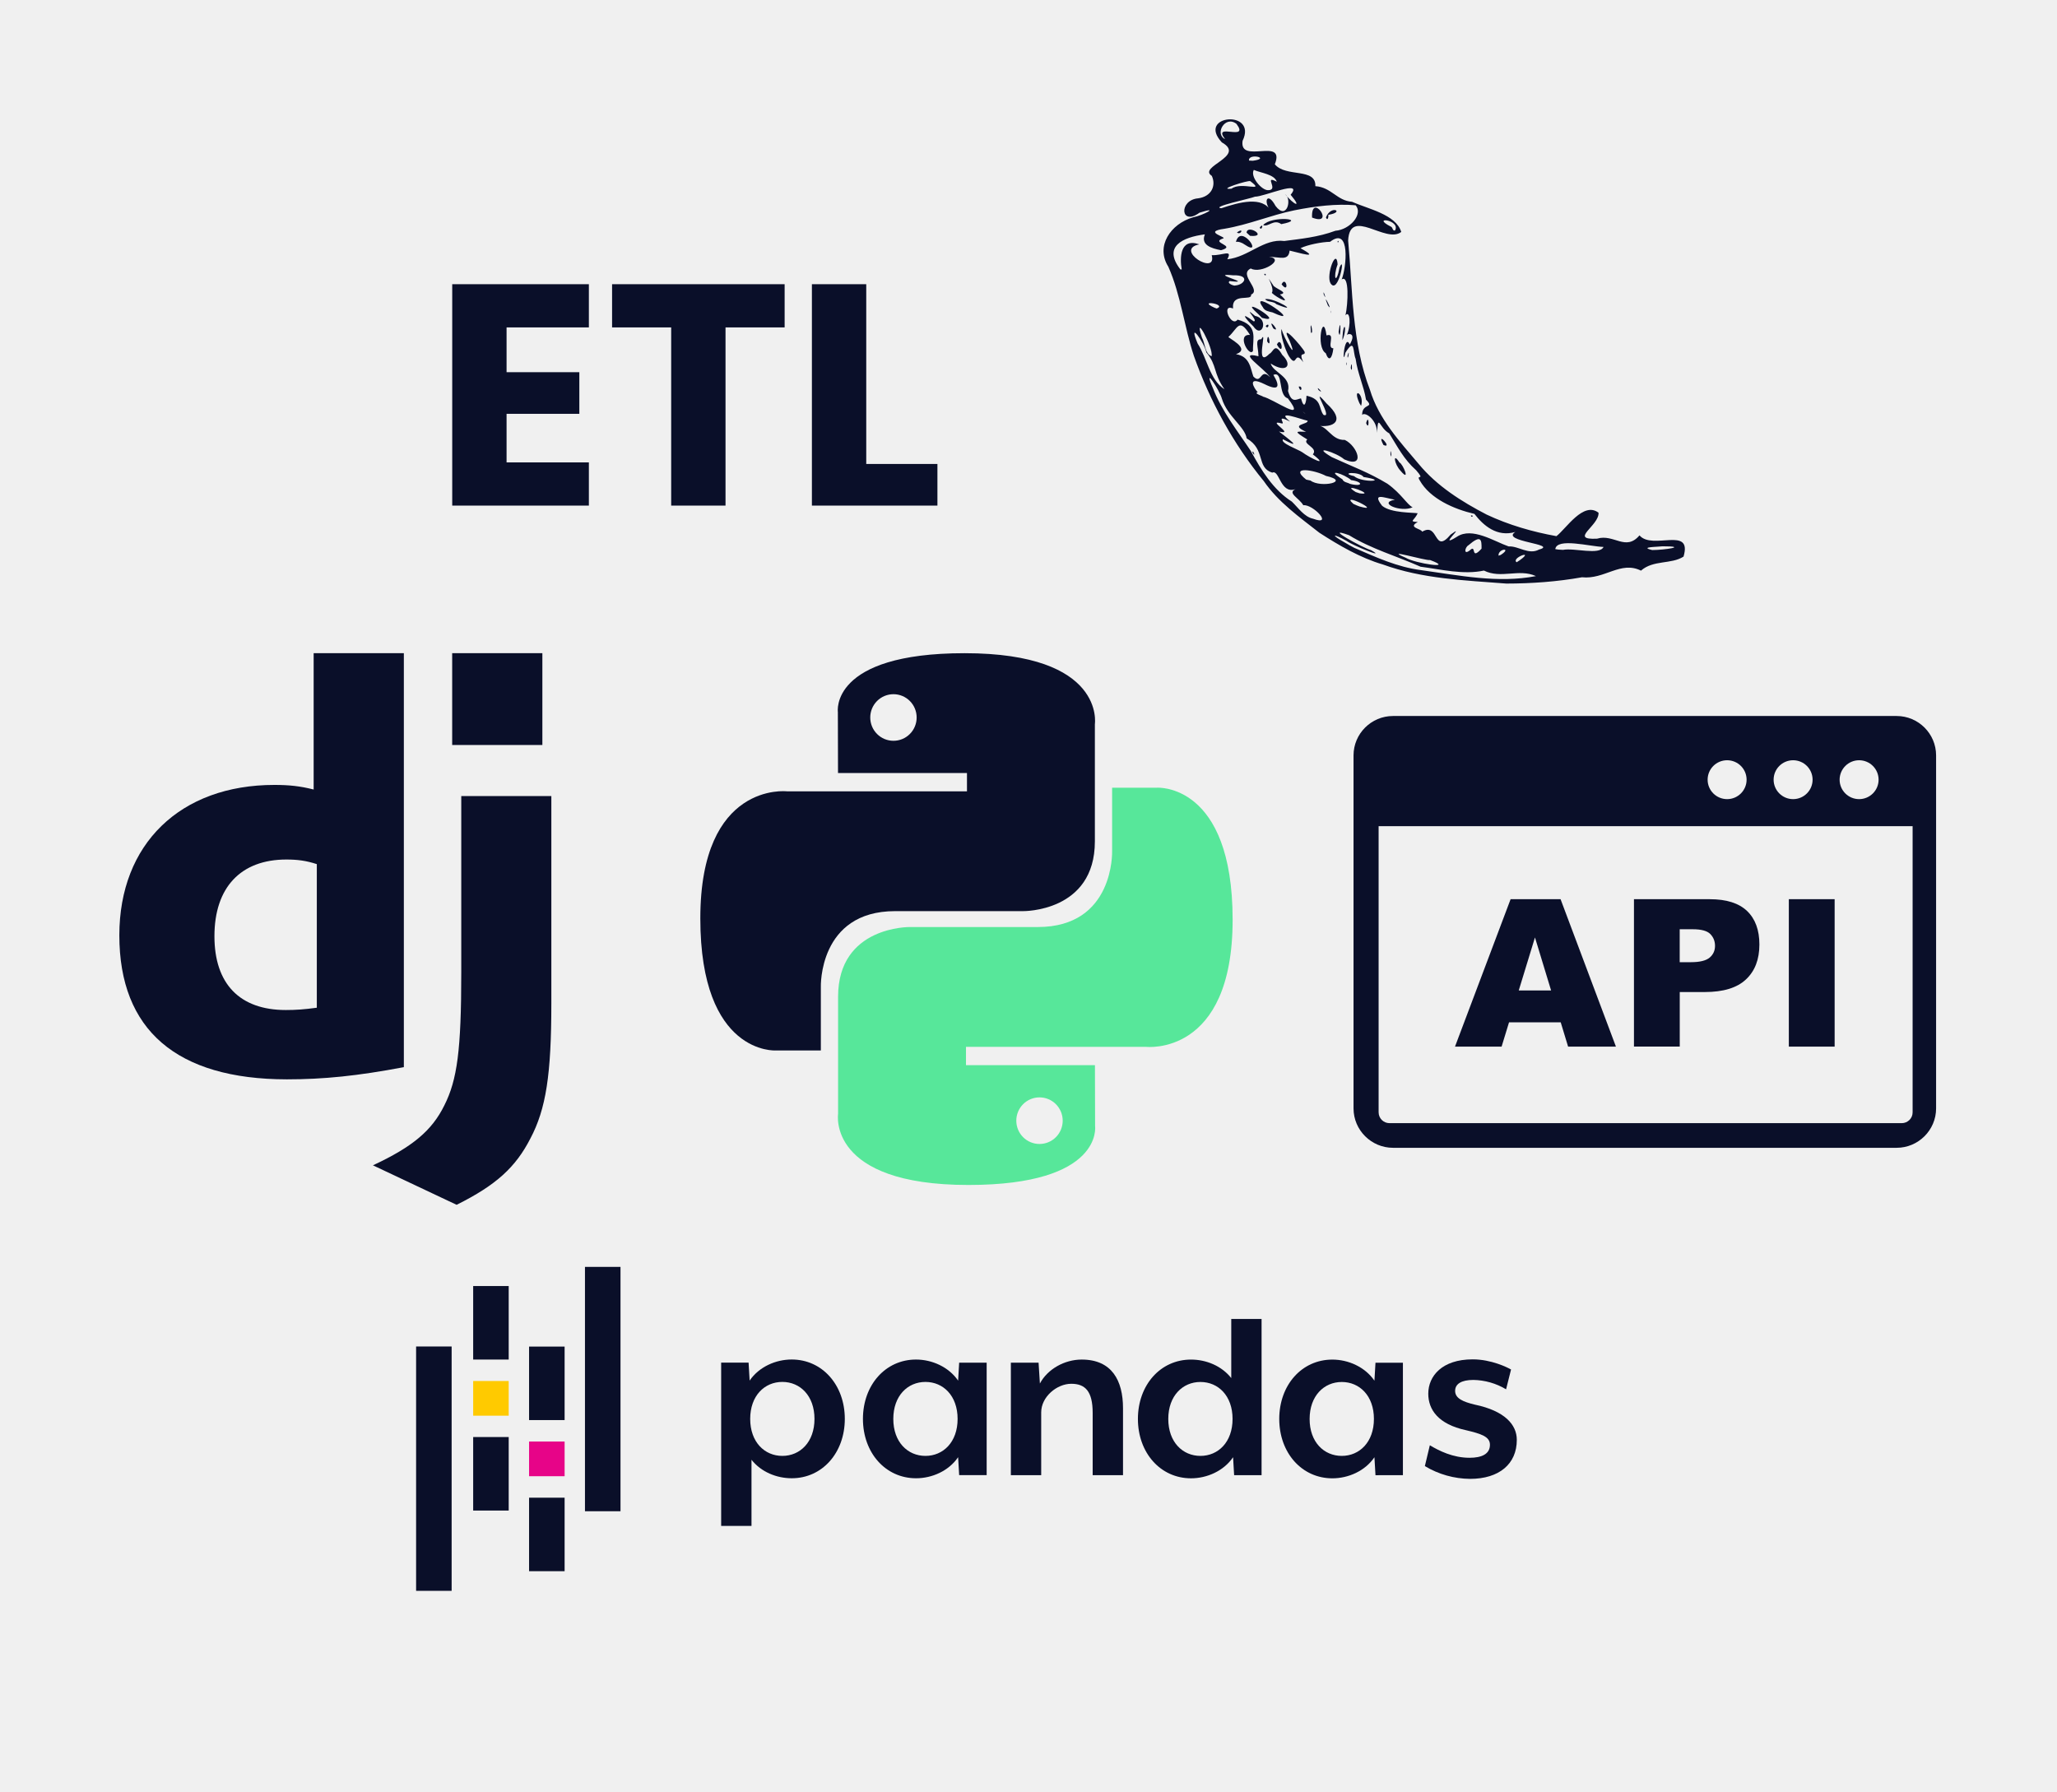
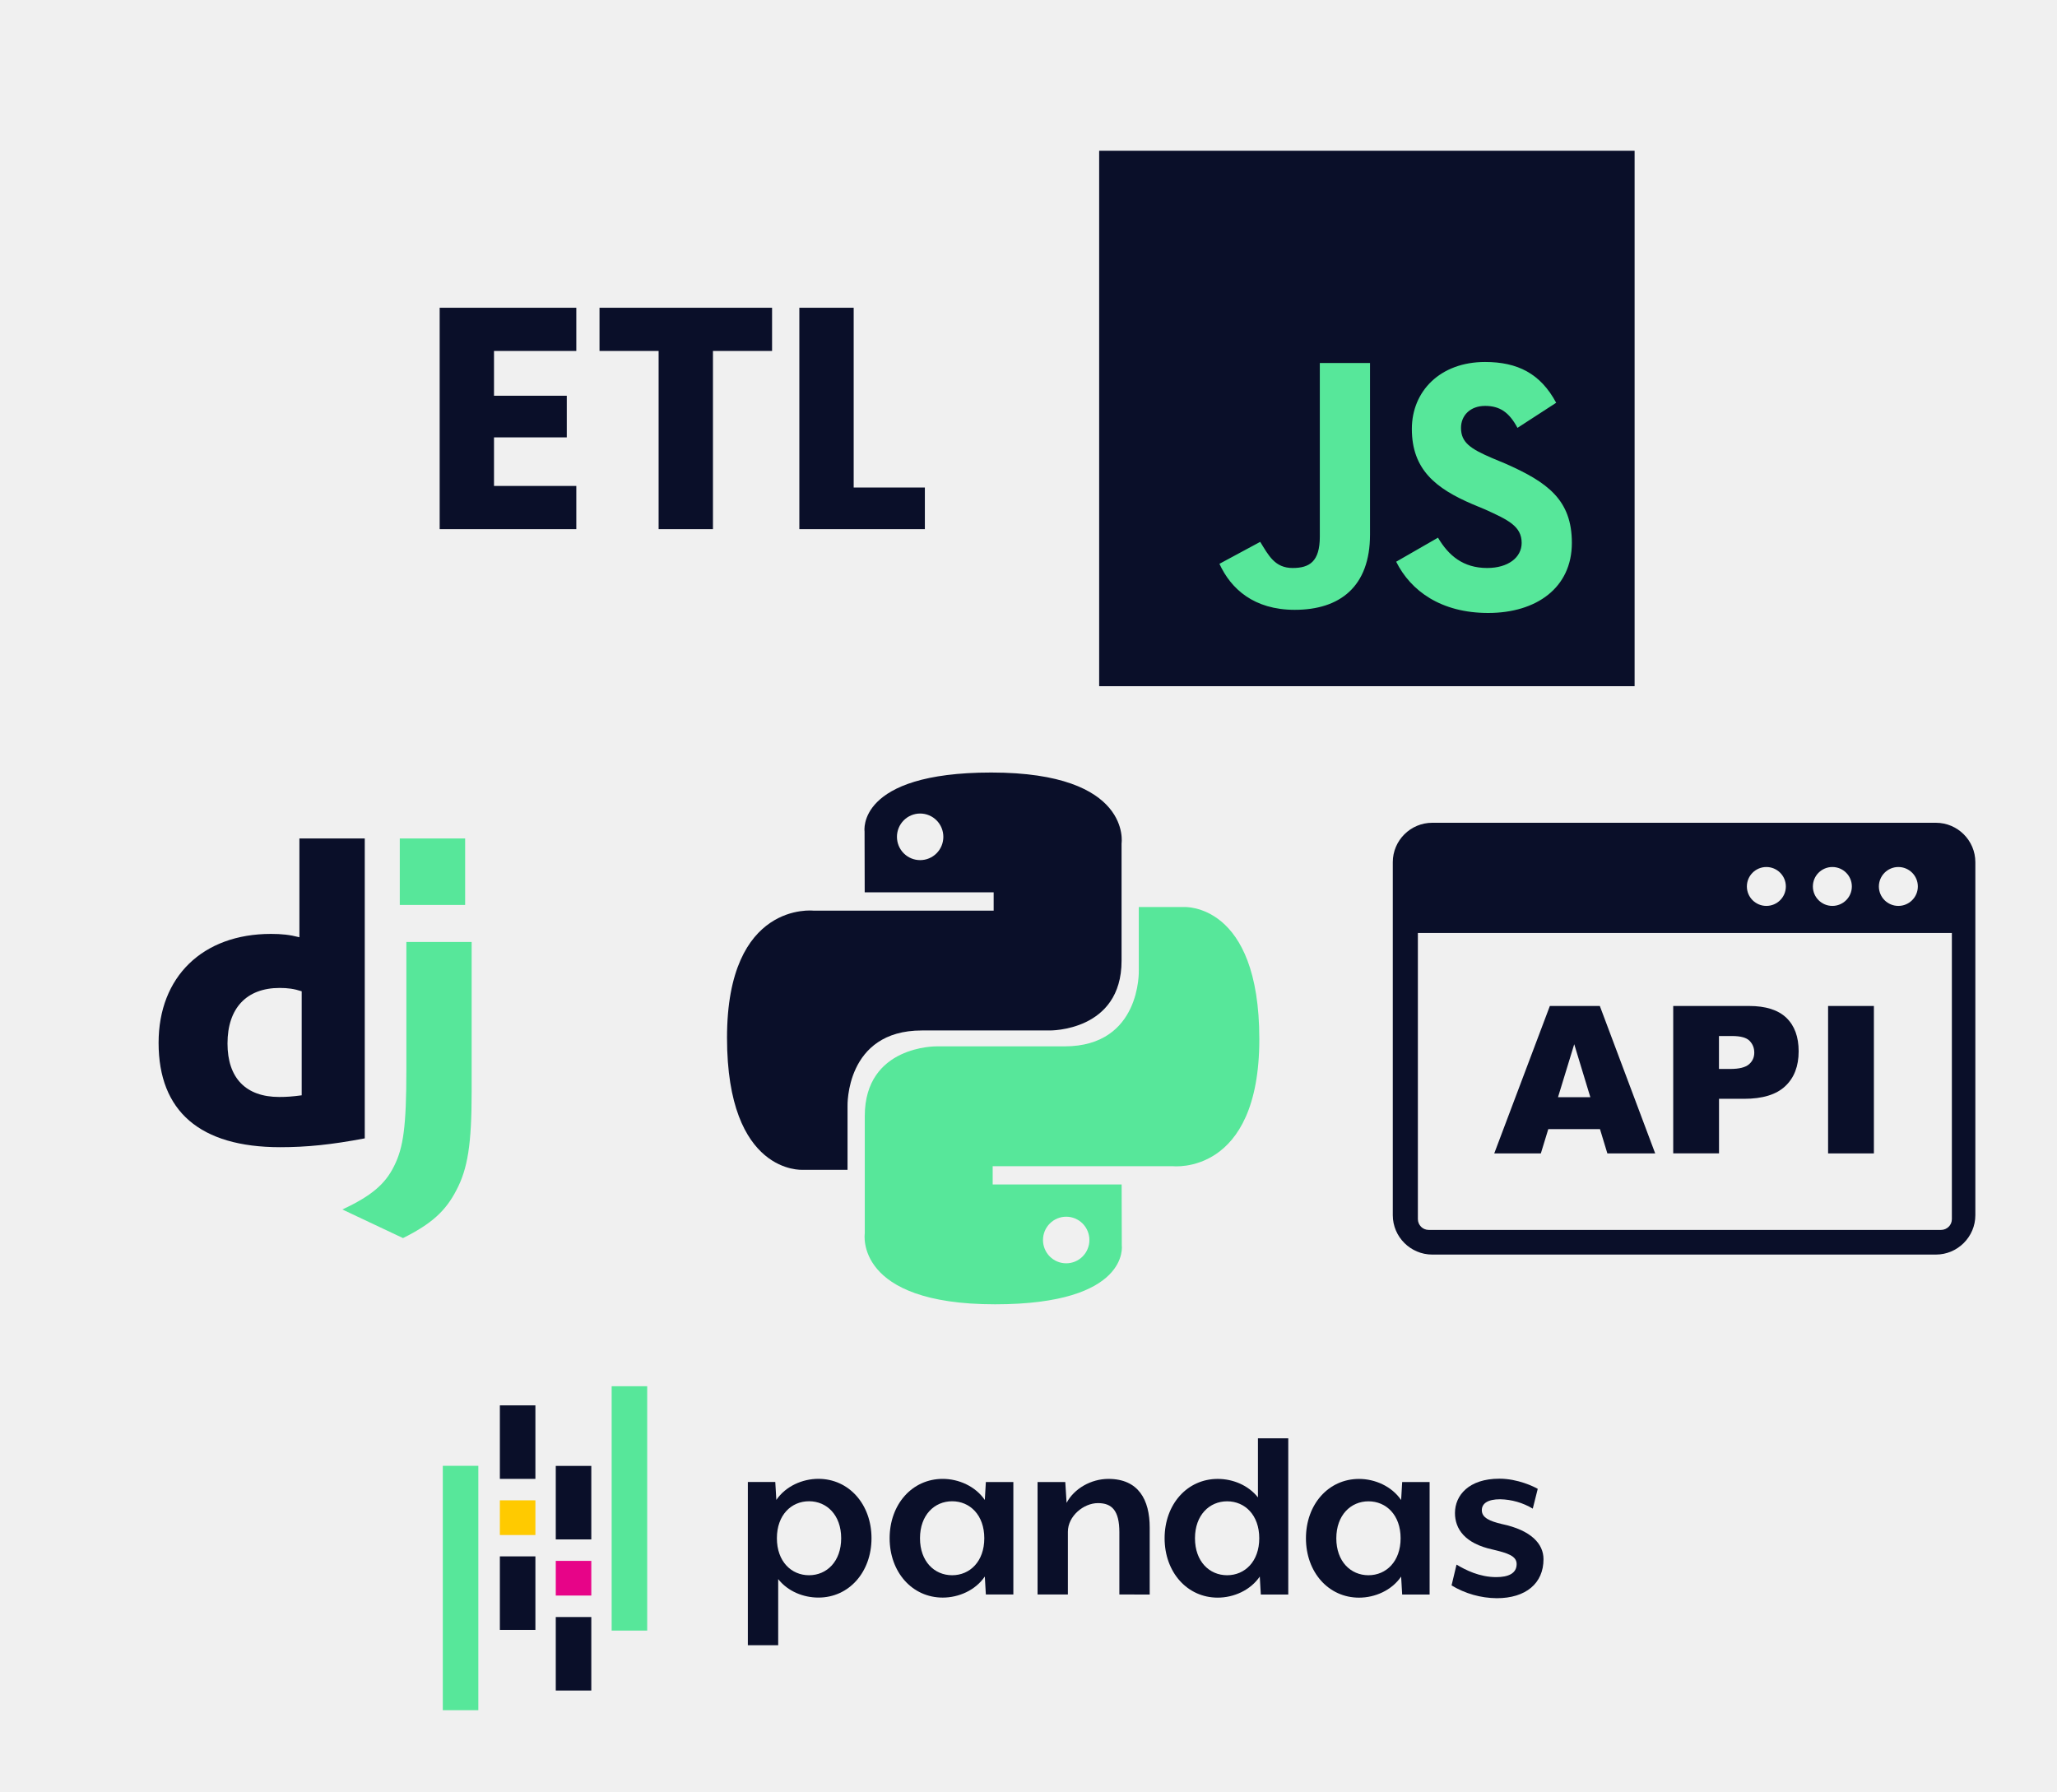
<svg xmlns="http://www.w3.org/2000/svg" width="1310" height="1141" viewBox="0 0 1310 1141" fill="none">
-   <path d="M199.751 416H257.192V679.641C227.77 685.214 206.11 687.407 182.675 687.407C112.519 687.333 76 655.947 76 595.667C76 537.587 114.737 499.893 174.765 499.893C184.08 499.893 191.176 500.627 199.751 502.827V416ZM201.764 550.338C195.037 548.137 189.493 547.404 182.396 547.404C153.344 547.404 136.563 565.15 136.563 596.251C136.563 626.531 152.605 643.25 182.027 643.25C188.384 643.25 193.559 642.892 201.764 641.792V550.338V550.338Z" fill="#0A0F29" />
-   <path d="M351.124 506.971V638.973C351.124 684.431 347.723 706.292 337.743 725.139C328.428 743.259 316.157 754.685 290.8 767.305L237.5 742.153C262.856 730.352 275.128 719.925 282.964 704.012C291.169 687.739 293.756 668.892 293.756 619.319V506.972H351.124V506.971ZM287.968 416H345.408V474.447H287.968V416Z" fill="#0A0F29" />
-   <path d="M322.607 208.517V237.038H368.952V263.551H322.607V294.483H375.023V322H288V181H375.023V208.517H322.607Z" fill="#0A0F29" />
-   <path d="M499.692 181V208.517H462.049V322H427.443V208.517H389.8V181H499.692Z" fill="#0A0F29" />
-   <path d="M551.667 295.487H597V322H517.06V181H551.667V295.487Z" fill="#0A0F29" />
-   <path fill-rule="evenodd" clip-rule="evenodd" d="M887.12 456H1207.88C1221.71 456 1233 467.27 1233 481.071V705.929C1233 719.7 1221.71 731 1207.88 731H887.12C873.292 731 862 719.7 862 705.929V481.071C862 467.27 873.292 456 887.12 456ZM993.939 651.085H961.03L956.29 666.574H926.611L962.026 572.678H993.849L1029.11 666.574H998.649L993.939 651.085ZM987.81 630.775L977.545 597.026L967.219 630.775H987.81ZM1040.59 572.678H1088.95C1099.49 572.678 1107.37 575.179 1112.62 580.181C1117.85 585.183 1120.47 592.325 1120.47 601.546C1120.47 611.038 1117.61 618.451 1111.9 623.784C1106.19 629.148 1097.44 631.8 1085.69 631.8H1069.75V666.544H1040.59V572.678V572.678ZM1069.75 612.786H1076.91C1082.55 612.786 1086.51 611.791 1088.8 609.863C1091.07 607.904 1092.21 605.433 1092.21 602.389C1092.21 599.436 1091.22 596.935 1089.23 594.886C1087.26 592.837 1083.52 591.813 1078.05 591.813H1069.72V612.786H1069.75ZM1139.22 572.678H1168.39V666.574H1139.22V572.678ZM1218.18 526.181H877.972V708.37C877.972 710.298 878.726 711.986 879.994 713.281C881.263 714.547 882.983 715.3 884.916 715.3H1211.11C1213.04 715.3 1214.73 714.547 1216.03 713.281C1217.33 711.986 1218.05 710.298 1218.05 708.37V526.181H1218.18ZM1183.97 484.175C1190.82 484.175 1196.38 489.72 1196.38 496.56C1196.38 503.4 1190.82 508.945 1183.97 508.945C1177.11 508.945 1171.56 503.4 1171.56 496.56C1171.59 489.72 1177.14 484.175 1183.97 484.175ZM1099.91 484.175C1106.77 484.175 1112.32 489.72 1112.32 496.56C1112.32 503.4 1106.77 508.945 1099.91 508.945C1093.06 508.945 1087.5 503.4 1087.5 496.56C1087.5 489.72 1093.06 484.175 1099.91 484.175ZM1141.94 484.175C1148.79 484.175 1154.35 489.72 1154.35 496.56C1154.35 503.4 1148.79 508.945 1141.94 508.945C1135.09 508.945 1129.53 503.4 1129.53 496.56C1129.53 489.72 1135.09 484.175 1141.94 484.175Z" fill="#0A0F29" />
-   <path d="M504.217 941.453C494.57 941.453 484.744 937.475 478.591 929.679V971.797H459.268V867.821H476.74L477.407 879.258C483.4 870.47 494.044 865.827 504.198 865.827C523.671 865.827 538.016 882.085 538.016 903.64C538.016 925.195 523.69 941.462 504.217 941.453ZM498.233 880.101C486.914 880.101 477.764 888.889 477.764 903.65C477.764 918.41 486.914 927.217 498.233 927.217C509.553 927.217 518.702 918.428 518.702 903.668C518.702 888.908 509.553 880.101 498.233 880.101V880.101Z" fill="#0A0F29" />
-   <path d="M610.845 939.478L610.178 928.041C604.185 936.829 593.533 941.472 583.378 941.462C563.905 941.462 549.561 925.214 549.561 903.659C549.561 882.104 563.877 865.846 583.378 865.855C593.533 865.855 604.185 870.535 610.178 879.286L610.845 867.849H628.355V939.478H610.845ZM589.381 880.11C578.061 880.11 568.912 888.899 568.902 903.659C568.893 918.419 578.052 927.217 589.371 927.217C600.691 927.217 609.85 918.428 609.85 903.668C609.85 888.908 600.7 880.11 589.381 880.11Z" fill="#0A0F29" />
-   <path d="M695.868 939.487V899.859C695.868 885.932 691.049 881.289 682.228 881.289C673.07 881.289 663.084 889.573 663.084 899.522V939.487H643.77V867.849H661.421L662.257 881.121C667.086 871.995 677.898 865.865 688.889 865.865C708.024 865.865 715.191 879.137 715.191 896.873V939.497L695.868 939.487Z" fill="#0A0F29" />
-   <path d="M785.954 939.506L785.287 928.059C779.294 936.848 768.641 941.49 758.496 941.49C739.023 941.49 724.679 925.233 724.679 903.678C724.679 882.122 738.995 865.874 758.496 865.874C768.144 865.874 777.96 869.861 784.122 877.648V840.013H803.436V939.506H785.954ZM764.489 880.138C753.217 880.138 744.021 888.927 744.021 903.678C744.021 918.428 753.17 927.217 764.489 927.217C775.809 927.217 784.958 918.438 784.958 903.678C784.958 888.917 775.837 880.138 764.489 880.138Z" fill="#0A0F29" />
-   <path d="M875.974 939.516L875.308 928.078C869.314 936.867 858.662 941.5 848.507 941.5C829.034 941.5 814.69 925.251 814.69 903.687C814.69 882.122 829.006 865.883 848.507 865.883C858.662 865.883 869.314 870.563 875.308 879.324L875.974 867.877H893.447V939.506L875.974 939.516ZM854.51 880.147C843.237 880.147 834.041 888.936 834.031 903.696C834.022 918.456 843.19 927.217 854.5 927.217C865.81 927.217 874.979 918.428 874.979 903.668C874.979 888.908 865.829 880.147 854.51 880.147V880.147Z" fill="#0A0F29" />
-   <path d="M936.216 941.846C926.06 941.762 916.114 938.952 907.425 933.713L910.59 920.45C916.414 923.932 925.235 928.415 935.888 928.415C943.544 928.415 948.87 926.094 948.87 920.122C948.87 914.984 943.375 913.159 933.558 910.838C915.917 907.019 909.595 897.734 909.595 887.616C909.595 876.338 918.415 865.734 937.889 865.734C949.706 865.734 960.03 870.872 962.312 872.201L959.147 884.809C952.859 881.037 945.687 878.978 938.349 878.837C930.533 878.837 926.701 881.486 926.701 885.801C926.701 890.602 931.698 892.764 939.345 894.589C958.32 898.567 965.976 907.356 965.976 916.978C966.013 932.393 954.694 941.846 936.216 941.846Z" fill="#0A0F29" />
-   <path d="M323.97 819.039H301.34V865.855H323.97V819.039Z" fill="#0A0F29" />
-   <path d="M323.97 915.209H301.34V962.025H323.97V915.209Z" fill="#0A0F29" />
-   <path d="M323.97 879.52H301.34V901.609H323.97V879.52Z" fill="#FFCA00" />
-   <path d="M287.625 857.535H264.996V1013.16H287.625V857.535Z" fill="#0A0F29" />
-   <path d="M359.572 953.836H336.943V1000.65H359.572V953.836Z" fill="#0A0F29" />
-   <path d="M359.572 857.591H336.943V904.408H359.572V857.591Z" fill="#0A0F29" />
-   <path d="M359.572 918.073H336.943V940.161H359.572V918.073Z" fill="#E70488" />
-   <path d="M395.165 806.843H372.536V962.465H395.165V806.843Z" fill="#0A0F29" />
+   <path d="M190.675 534H232.298V724.99C210.978 729.027 195.283 730.616 178.301 730.616C127.463 730.562 101 707.825 101 664.156C101 622.081 129.07 594.775 172.569 594.775C179.319 594.775 184.461 595.307 190.675 596.9V534ZM192.134 631.318C187.259 629.724 183.241 629.193 178.098 629.193C157.046 629.193 144.886 642.049 144.886 664.579C144.886 686.515 156.511 698.627 177.831 698.627C182.438 698.627 186.188 698.368 192.134 697.571V631.318V631.318Z" fill="#0A0F29" />
+   <path d="M300.365 599.903V695.528C300.365 728.46 297.901 744.297 290.669 757.95C283.919 771.077 275.027 779.354 256.652 788.497L218.029 770.275C236.403 761.727 245.295 754.173 250.974 742.645C256.92 730.857 258.795 717.203 258.795 681.29V599.903H300.365V599.903ZM254.6 534H296.223V576.341H254.6V534Z" fill="#57E79A" />
+   <path d="M314.607 223.517V252.038H360.952V278.551H314.607V309.483H367.023V337H280V196H367.023V223.517H314.607Z" fill="#0A0F29" />
+   <path d="M491.692 196V223.517H454.049V337H419.443V223.517H381.8V196H491.692Z" fill="#0A0F29" />
+   <path d="M543.667 310.487H589V337H509.06V196H543.667V310.487Z" fill="#0A0F29" />
+   <path fill-rule="evenodd" clip-rule="evenodd" d="M912.12 524H1232.88C1246.71 524 1258 535.27 1258 549.071V773.929C1258 787.7 1246.71 799 1232.88 799H912.12C898.292 799 887 787.7 887 773.929V549.071C887 535.27 898.292 524 912.12 524ZM1018.94 719.085H986.03L981.29 734.574H951.611L987.026 640.678H1018.85L1054.11 734.574H1023.65L1018.94 719.085ZM1012.81 698.775L1002.55 665.026L992.219 698.775H1012.81ZM1065.59 640.678H1113.95C1124.49 640.678 1132.37 643.179 1137.62 648.181C1142.85 653.183 1145.47 660.325 1145.47 669.546C1145.47 679.038 1142.61 686.451 1136.9 691.784C1131.19 697.148 1122.44 699.8 1110.69 699.8H1094.75V734.544H1065.59V687.611V640.678ZM1094.75 680.786H1101.91C1107.55 680.786 1111.51 679.791 1113.8 677.863C1116.07 675.904 1117.21 673.433 1117.21 670.389C1117.21 667.436 1116.22 664.935 1114.23 662.886C1112.26 660.837 1108.52 659.813 1103.05 659.813H1094.72V680.786H1094.75ZM1164.22 640.678H1193.39V734.574H1164.22V640.678ZM1243.18 594.181H902.972V776.37C902.972 778.298 903.726 779.986 904.994 781.281C906.263 782.547 907.983 783.3 909.916 783.3H1236.11C1238.04 783.3 1239.73 782.547 1241.03 781.281C1242.33 779.986 1243.05 778.298 1243.05 776.37V594.181H1243.18ZM1208.97 552.175C1215.82 552.175 1221.38 557.72 1221.38 564.56C1221.38 571.4 1215.82 576.945 1208.97 576.945C1202.11 576.945 1196.56 571.4 1196.56 564.56C1196.59 557.72 1202.14 552.175 1208.97 552.175ZM1124.91 552.175C1131.77 552.175 1137.32 557.72 1137.32 564.56C1137.32 571.4 1131.77 576.945 1124.91 576.945C1118.06 576.945 1112.5 571.4 1112.5 564.56C1112.5 557.72 1118.06 552.175 1124.91 552.175ZM1166.94 552.175C1173.79 552.175 1179.35 557.72 1179.35 564.56C1179.35 571.4 1173.79 576.945 1166.94 576.945C1160.09 576.945 1154.53 571.4 1154.53 564.56C1154.53 557.72 1160.09 552.175 1166.94 552.175Z" fill="#0A0F29" />
+   <path d="M521.217 1017.45C511.57 1017.45 501.744 1013.48 495.591 1005.68V1047.8H476.268V943.821H493.74L494.407 955.258C500.4 946.47 511.044 941.827 521.198 941.827C540.671 941.827 555.016 958.085 555.016 979.64C555.016 1001.2 540.69 1017.46 521.217 1017.45ZM515.233 956.101C503.914 956.101 494.764 964.889 494.764 979.65C494.764 994.41 503.914 1003.22 515.233 1003.22C526.553 1003.22 535.702 994.428 535.702 979.668C535.702 964.908 526.553 956.101 515.233 956.101Z" fill="#0A0F29" />
+   <path d="M627.845 1015.48L627.178 1004.04C621.185 1012.83 610.533 1017.47 600.378 1017.46C580.905 1017.46 566.561 1001.21 566.561 979.659C566.561 958.104 580.877 941.846 600.378 941.855C610.533 941.855 621.185 946.535 627.178 955.286L627.845 943.849H645.355V1015.48H627.845ZM606.381 956.11C595.061 956.11 585.912 964.899 585.902 979.659C585.893 994.419 595.052 1003.22 606.371 1003.22C617.691 1003.22 626.85 994.428 626.85 979.668C626.85 964.908 617.7 956.11 606.381 956.11Z" fill="#0A0F29" />
+   <path d="M712.868 1015.49V975.859C712.868 961.932 708.049 957.289 699.228 957.289C690.07 957.289 680.084 965.573 680.084 975.522V1015.49H660.77V943.849H678.421L679.257 957.121C684.086 947.995 694.898 941.865 705.889 941.865C725.024 941.865 732.191 955.137 732.191 972.873V1015.5L712.868 1015.49Z" fill="#0A0F29" />
+   <path d="M802.954 1015.51L802.287 1004.06C796.294 1012.85 785.641 1017.49 775.496 1017.49C756.023 1017.49 741.679 1001.23 741.679 979.678C741.679 958.122 755.995 941.874 775.496 941.874C785.144 941.874 794.96 945.861 801.122 953.648V916.013H820.436V1015.51H802.954ZM781.489 956.138C770.217 956.138 761.021 964.927 761.021 979.678C761.021 994.428 770.17 1003.22 781.489 1003.22C792.809 1003.22 801.958 994.438 801.958 979.678C801.958 964.917 792.837 956.138 781.489 956.138Z" fill="#0A0F29" />
+   <path d="M892.974 1015.52L892.308 1004.08C886.314 1012.87 875.662 1017.5 865.507 1017.5C846.034 1017.5 831.69 1001.25 831.69 979.687C831.69 958.122 846.006 941.883 865.507 941.883C875.662 941.883 886.314 946.563 892.308 955.324L892.974 943.877H910.447V1015.51L892.974 1015.52ZM871.51 956.147C860.237 956.147 851.041 964.936 851.031 979.696C851.022 994.456 860.19 1003.22 871.5 1003.22C882.81 1003.22 891.979 994.428 891.979 979.668C891.979 964.908 882.829 956.147 871.51 956.147Z" fill="#0A0F29" />
+   <path d="M953.216 1017.85C943.06 1017.76 933.114 1014.95 924.425 1009.71L927.59 996.45C933.414 999.932 942.235 1004.42 952.888 1004.42C960.544 1004.42 965.87 1002.09 965.87 996.122C965.87 990.984 960.375 989.159 950.558 986.838C932.917 983.019 926.595 973.734 926.595 963.616C926.595 952.338 935.415 941.734 954.889 941.734C966.706 941.734 977.03 946.872 979.312 948.201L976.147 960.809C969.859 957.037 962.687 954.978 955.349 954.837C947.533 954.837 943.701 957.486 943.701 961.801C943.701 966.602 948.698 968.764 956.345 970.589C975.32 974.567 982.976 983.356 982.976 992.978C983.013 1008.39 971.694 1017.85 953.216 1017.85Z" fill="#0A0F29" />
+   <path d="M340.97 895.039H318.34V941.855H340.97V895.039Z" fill="#0A0F29" />
+   <path d="M340.97 991.209H318.34V1038.03H340.97V991.209Z" fill="#0A0F29" />
+   <path d="M340.97 955.52H318.34V977.609H340.97V955.52Z" fill="#FFCA00" />
+   <path d="M304.625 933.535H281.996V1089.16H304.625V933.535Z" fill="#57E79A" />
+   <path d="M376.572 1029.84H353.943V1076.65H376.572V1029.84Z" fill="#0A0F29" />
+   <path d="M376.572 933.591H353.943V980.408H376.572V933.591Z" fill="#0A0F29" />
+   <path d="M376.572 994.073H353.943V1016.16H376.572V994.073Z" fill="#E70488" />
+   <path d="M412.165 882.843H389.536V1038.47H412.165V882.843Z" fill="#57E79A" />
+   <path d="M1040.9 96H700.1C700.045 96 700 96.045 700 96.1V436.9C700 436.955 700.045 437 700.1 437H1040.9C1040.96 437 1041 436.955 1041 436.9V96.1C1041 96.045 1040.96 96 1040.9 96Z" fill="#0A0F29" />
+   <path d="M915.789 342.426C922.449 353.748 931.773 361.74 947.092 361.74C960.412 361.74 969.07 355.08 969.07 345.756C969.07 335.1 960.412 331.104 945.76 324.443L937.768 321.113C914.457 311.123 899.139 299.135 899.139 273.16C899.139 249.184 917.121 230.535 945.76 230.535C966.406 230.535 981.059 237.861 991.049 256.51L966.406 272.494C961.078 262.504 955.084 258.508 945.76 258.508C936.436 258.508 930.441 264.502 930.441 272.494C930.441 281.818 936.436 285.814 950.422 291.809L958.414 295.139C985.721 307.127 1001.04 318.449 1001.04 345.756C1001.04 374.395 978.395 390.379 947.758 390.379C917.787 390.379 898.473 376.393 889.148 357.744L915.789 342.426ZM802.566 345.09C807.895 353.748 811.891 361.74 823.213 361.74C833.869 361.74 840.529 357.744 840.529 341.76V231.201H872.498V340.428C872.498 373.729 853.184 388.381 824.545 388.381C798.57 388.381 783.918 375.061 776.592 359.076L802.566 345.09Z" fill="#57E79A" />
  <g clip-path="url(#clip0)">
-     <path d="M840.212 339.267C827.567 329.337 814.076 319.822 804.859 306.413C785.457 282.768 770.522 255.398 760.311 226.631C754.138 207.923 752.024 187.868 744.062 169.887C735.743 156.823 745.495 142.552 759.828 138.401C766.204 137.174 777.424 131.164 763.88 135.465C751.736 144.354 750.567 127.386 763.017 126.312C771.514 125.187 774.642 118.246 771.733 111.998C762.608 106.056 793.851 99.536 778.129 90.672C761.763 73.039 801.032 69.644 791.342 89.674C789.026 105.073 818.791 86.845 811.879 104.632C818.902 113.175 838.169 106.58 837.686 118.558C847.913 119.26 851.423 127.845 861.014 128.505C870.97 132.992 889 136.521 892.383 147.714C882.513 155.511 859.666 131.604 858.563 153.192C861.548 185.09 860.787 217.946 872.473 248.32C878 266.709 891.407 281.185 903.508 295.51C915.093 309.536 930.782 319.417 946.776 327.729C960.802 334.332 975.923 338.708 991.213 341.46C997.413 336.727 1008.36 319.128 1018.03 326.544C1018.49 334.893 998.838 343.984 1017.1 343.061C1027.84 339.827 1035.28 351.339 1044.11 340.952C1052.25 350.579 1077.95 334.806 1072.16 354.481C1064.32 359.527 1052.9 356.478 1045.06 363.421C1032.12 356.97 1021.83 369.186 1007.5 367.646C991.604 370.489 975.421 371.633 959.303 371.657C932.852 369.574 905.843 368.694 880.681 359.5C866.502 355.388 852.671 347.328 840.212 339.267ZM862.549 348.936C876.389 354.904 889.925 361.202 905.096 363.107C929.163 366.443 954.018 371.589 978.17 366.9C967.239 361.974 955.935 368.814 945.046 363.379C931.987 366.18 917.97 362.659 904.687 360.923C889.592 354.211 873.295 349.597 859.158 340.875C841.484 334.434 868.292 349.139 873.066 350.334C884.107 356.587 860.92 347.123 857.646 344.525C848.396 339.344 847.219 340.427 856.733 345.685C858.648 346.803 860.54 347.98 862.549 348.936ZM836.21 330.354C849.626 335.315 836.15 320.939 830.011 321.77C827.287 317.054 819.606 314.074 825.024 311.543C815.281 314.922 814.814 298.7 810.236 301.021C799.923 297.77 806.223 286.256 793.935 279.18C792.815 271.728 781.732 265.27 778.204 254.035C776.644 248.279 765.679 231.763 772.413 247.134C778.145 261.932 788.228 274.616 796.624 287.272C803.137 299.325 810.838 311.932 822.701 319.45C826.705 323.285 830.562 329.151 836.208 330.354H836.21ZM797.575 288C800.026 292.375 798.039 285.976 797.575 288ZM852.281 336.296C848.006 334.621 855.248 334.968 852.281 336.296ZM859.556 338.948C856.232 340.996 858.803 335.289 859.556 338.948ZM868.673 342.741C861.981 340.139 873.006 338.615 868.673 342.741ZM884.294 351.432C875.855 349.969 886.93 347.547 884.294 351.432ZM854.3 330.558C845.59 330.497 861.031 326.206 854.3 330.558ZM861.134 333.961C858.7 334.992 860.939 331.665 861.134 333.961ZM895.301 355.251C900.795 358.714 927.383 362.836 910.736 356.672C907.944 357.258 879.866 348.74 895.301 355.251ZM841.061 313.075C832.528 310.528 840.527 310.775 841.061 313.075ZM856.961 322.339C848.371 320.112 861.107 319.452 856.961 322.339ZM870.342 330.525C860.71 328.281 876.287 328.29 870.342 330.525ZM834.582 306.04C841.028 310.974 860.584 306.675 844.453 303.095C837.118 299.192 820.581 296.518 831.854 305.449L834.582 306.04ZM879.41 333.351C868.147 330.742 882.097 328.787 879.41 333.351ZM865.789 322.547C881.546 326.993 852.535 312.591 861.898 320.905L863.977 321.845L865.789 322.547ZM893.098 338.303C879.614 336.247 908.023 338.445 893.098 338.303ZM828.842 297.421C825.162 297.651 828.256 294.645 828.842 297.421ZM918.343 352.44C913.475 356.174 918.742 347.43 918.343 352.44ZM854.317 312.99C849.653 312.88 853.409 310.349 854.317 312.99ZM830.257 295.678C818.52 291.911 838.824 295.163 830.257 295.678ZM801.754 277.289C792.435 269.917 800.687 273.185 801.754 277.289ZM876.578 324.691C875.838 325.079 875.008 322.903 876.578 324.691ZM923.142 353.221C920.606 354.251 922.999 350.485 923.142 353.221ZM872.456 320.441C865.147 319.373 873.296 316.919 872.456 320.441ZM837.762 298.489C827.543 294.188 844.14 297.81 837.762 298.489ZM896.448 334.893C886.763 332.978 906.386 330.963 896.448 334.893ZM865.926 314.211C877.374 315.681 852.299 306.43 863.408 313.38L865.926 314.211ZM905.714 338.633C916.41 332.259 912.882 353.576 923.856 340.436C934.676 332.547 914.51 350.189 927.842 341.842C937.492 335.399 951.738 344.898 960.737 347.988C967.206 347.675 973.499 353.576 980.138 349.984C992.91 346.547 955.156 344.89 965.052 338.801C953.367 342.198 944.735 334.755 938.984 327.28C925.873 324.257 910.719 317.57 904.172 305.981C901.501 301.639 908.024 306.6 901.867 299.488C893.971 292.478 890.029 284.51 884.727 275.987C878.392 272.617 877.646 262.687 877.009 275.658C877.061 267.47 869.36 261.959 867.477 264.245C867.444 256.362 875.722 260.316 869.928 254.484C868.683 246.313 864.578 237.799 863.347 228.57C861.433 224.126 863.074 214.602 856.801 224.667C854.519 235.309 856.047 211.596 859.6 219.411C864.264 211.436 857.919 212.374 857.665 213.476C860.702 206.747 859.591 197.196 856.869 200.837C858.489 193.699 859.43 174.576 854.453 177.971C857.471 170.504 860.177 143.818 847.065 153.996C841.756 154.071 832.556 155.919 828.214 158.077C841.842 165.578 826.84 160.785 821.285 159.592C820.564 166.534 815.069 163.537 808.2 163.604C819.174 164.958 802.857 174.803 796.575 170.978C788.399 174.872 803.622 184.608 796.735 187.621C797.585 192.151 784.218 185.98 785.262 196.461C777.332 193.123 784.176 208.888 788.145 203.555C801.638 207.204 797.643 215.509 797.982 223.406C795.785 228.002 787.127 212.596 796.056 213.308C789.009 201.885 788.264 209.175 782.411 214.483C781.055 214.865 797.337 222.034 787.119 225.573C796.108 226.962 796.371 234.818 798.203 239.788C803.605 245.407 802.492 233.581 808.965 240.339C804.867 234.319 787.288 223.379 801.443 226.887C801.365 220.834 798.88 215.948 803.222 216.065C807.523 208.303 798.72 235.216 808.405 225.345C811.083 224.178 811.755 217.574 816.571 225.972C823.566 232.846 819.099 237.822 809.227 231.525C810.991 237.51 822.43 239.642 820.276 248.998C822.556 257.227 825.747 254.195 828.527 253.721C830.706 261.713 831.947 255.838 832.048 252.028C842.029 254.164 839.688 260.055 842.816 264.169C849.693 267.266 832.971 243.165 844.777 256.922C857.198 268.122 849.44 272.794 838.29 271.001C845.345 270.431 847.616 280.526 856.446 280.17C864.493 283.995 869.947 298.675 856.073 292.562C851.264 288.227 834.225 282.886 848.144 291.123C860.983 297.066 871.193 300.613 883.582 308.073C892.445 314.388 896.276 321.624 899.635 323.057C892.182 326.611 877.181 320.221 888.322 318.266C881.368 317.003 873.551 313.491 880.206 322.134C885.871 326.858 900.262 326.357 902.85 326.891C900.662 331.7 896.906 332.082 902.934 332.454C896.208 336.035 905.097 336.594 905.716 338.633H905.714ZM891.96 299.852C887.864 295.577 886.805 287.577 891.231 294.534C893.504 295.449 898.5 307.616 891.96 299.852ZM936.763 328.263C936.838 330.2 939.315 328.095 936.763 328.263ZM885.5 289.372C886.973 294.356 885.337 282.912 885.5 289.372ZM881.047 283.394C887.534 286.205 875.891 273.465 881.047 283.394ZM827.077 246.214C828.57 251.375 830.105 245.407 827.077 246.214ZM870.031 269.451C872.211 275.294 871.888 262.483 870.031 269.451ZM839.688 248.387C844.158 251.996 837.552 244.545 839.688 248.387ZM865.723 256.718C860.846 245.815 869.183 250.758 866.808 258.505L865.723 256.718ZM820.82 226.825C818.641 223.245 815.036 212.747 816.198 209.54C817.24 214.763 827.316 232.008 821.132 216.685C814.307 203.843 829.3 220.849 830.843 224.058C831.564 227.242 826.628 223.187 829.969 230.661C823.873 222.153 826.373 235.361 820.82 226.825ZM806.946 217.277C810.118 222.983 807.514 208.955 806.946 217.277ZM813.188 219.426C818.232 228.181 816.164 213.147 813.188 219.426ZM798.168 207.83C793.003 202.698 789.263 197.975 798.414 204.645C801.933 204.781 790.579 193.904 799.263 201.191C808.387 202.852 803.764 216.135 798.168 207.83ZM806.055 207.627C807.65 210.548 809.058 204.656 806.055 207.627ZM810.914 209.175C816.435 212.748 806.36 200.667 810.914 209.175ZM801.264 199.974C786.246 186.621 820.132 206.948 803.715 202.444L801.264 199.974ZM844.301 224.93C837.797 221.043 842.571 197.544 844.794 213.612C851.112 211.57 844.444 221.917 849.151 221.815C848.415 228.34 846.303 230.688 844.301 224.93ZM860.219 234.326C861.558 239.171 860.854 227.242 860.219 234.326ZM857.455 231.592C857.523 235.156 858.167 228.57 857.455 231.592ZM804.205 195.588C794.557 182.296 832.25 209.03 810.389 198.958C808.106 198.357 805.352 198.145 804.205 195.588ZM834.862 211.81C836.898 213.661 833.948 200.618 834.862 211.81ZM858.132 226.715C858.27 230.933 859.93 220.342 858.132 226.715ZM805.69 190.517C811.424 189.29 829.452 200.566 812.898 193.734C811.059 191.702 807.132 192.625 805.69 190.516V190.517ZM854.934 215.017C855.547 203.572 858.363 208.185 854.96 216.66L854.934 215.015V215.017ZM809.956 186.531C812.295 183.109 803.746 171.064 811.184 182.212C814.4 184.76 820.486 186.479 815.111 187.553C823.565 194.996 813.051 189.569 809.956 186.531ZM852.5 211.445C853.926 219.081 854.113 198.408 852.5 211.445ZM805.07 174.492C806.02 176.869 806.86 173.728 805.07 174.492ZM816.172 181.087C821.437 187.757 819.027 175.1 816.172 181.087ZM847.472 198.466C848.064 201.81 847.446 196.172 847.472 198.466ZM845.656 194.463C849.702 200.126 841.314 183.761 845.656 194.463ZM842.992 187.443C845.469 192.997 842.266 183.024 842.992 187.443ZM847.334 180.401C844.35 175.159 851.102 157.289 851.857 168.371C848.709 177.006 850.949 181.832 853.135 170.251C857.191 161.142 852.262 188.241 847.334 180.401ZM851.796 153.827C852.085 155.747 853.095 152.234 851.796 153.827ZM844.344 300.393C844.571 301.368 842.579 298.852 844.344 300.393ZM859.692 308.14C868.231 310.333 868.189 306.818 860.47 305.768C856.324 301.918 843.222 297.828 854.951 305.295C855.724 307.26 858.175 307.208 859.692 308.14ZM829.384 288.041C834.082 291.548 847.098 297.963 836.083 289.381C839.797 285.07 828.976 282.777 832.564 279.891C823.43 274.31 825.354 274.81 831.759 274.988C820.785 270.086 833.344 270.458 832.751 267.946C828.519 267.114 811.727 260.494 821.607 268.487C811.566 263.381 819.214 270.391 816.179 269.654C805.908 266.861 825.322 277.461 814.551 274.828C820.437 279.483 830.401 286.764 817.035 279.754C815.281 282.285 826.602 286.121 829.383 288.041H829.384ZM845.436 297.252C835.861 289.574 864.95 303.526 845.436 297.252ZM927.611 346.946C924.947 350.247 927.865 343.077 927.611 346.946ZM936.057 350.493C940.56 346.143 936.244 357.435 943.52 349.428C943.595 343.695 943.299 340.311 935.159 347.276C932.91 348.521 931.911 353.794 936.057 350.494V350.493ZM801.984 266.44C792.29 261.036 800.6 261.013 801.984 266.44ZM810.997 272.338C799.048 267.319 807.647 266.795 810.997 272.338ZM862.312 303.23C867.326 307.675 885.32 306.49 868.394 303.781C865.891 300.081 852.484 300.971 862.312 303.23ZM932.842 346.721C925.372 349.599 940.551 340.26 932.842 346.721ZM948.88 357.716C945.556 358.622 948.929 355.642 948.88 357.716ZM948.906 354.812C940.637 355.345 957.444 345.788 948.906 354.812ZM779.798 247.898C772.523 237.536 775.279 232.879 768.257 224.413C766.924 217.937 756.216 203.257 762.72 218.809C768.672 227.91 770.436 241.996 779.8 247.898H779.798ZM946.225 351.942C939.781 347.531 961.94 341.807 946.225 351.942ZM958.217 356.631C953.238 355.225 966.087 349.891 958.217 356.631ZM799.311 254.982C793.495 254.551 801.56 251.638 799.311 254.982ZM955.714 353.431C963.329 348.53 953.959 349.283 954.333 353.879L955.714 353.431ZM852.356 288.397C848.329 288.677 852.094 285.079 852.356 288.397ZM858.742 292.063C855.621 292.707 856.707 287.966 858.742 292.063ZM967.935 356.742C977.695 349.714 962.025 355.395 965.891 358.08L967.935 356.742ZM964.196 354.939C955.808 357.884 972.149 348.292 964.196 354.939ZM983.291 367.628C976.805 366.477 988.628 364.064 983.291 367.628ZM804.205 252.57C811.354 254.169 832.791 270.153 820.148 253.68C813.67 251.766 817.554 235.96 810.948 238.754C815.383 246.153 814.592 249.292 805.281 244.638C793.588 238.931 798.709 247.458 801.001 249.811C797.878 250.522 805.121 252.512 804.204 252.569L804.205 252.57ZM771.615 226.878C772.895 221.586 759.819 197.789 765.442 214.949C767.468 218.547 767.257 225.361 771.615 226.878ZM831.435 263.694C831.257 263.254 827.746 260.622 831.435 263.694ZM840.5 265.804C830.478 263.526 840.5 260.198 840.5 265.804ZM919.114 315.269C913.187 315.183 917.613 311.44 919.114 315.269ZM922.888 318.018C920.706 318.434 922.326 315.877 922.888 318.018ZM954.044 337.617C950.304 337.331 957.038 335.408 954.044 337.617ZM787.889 231.026C778.704 228.664 796.462 227.715 787.889 231.026ZM912.192 309.197C906.723 310.578 912.092 303.661 912.192 309.197ZM784.505 223.143C779.408 221.926 790.009 221.292 784.505 223.143ZM800.482 230.872C798.795 231.567 800.387 229.053 800.482 230.872ZM995.402 350.197C1002.48 348.766 1018.62 353.796 1021.22 348.327C1012.63 348.115 991.485 342.264 990.483 349.714L992.366 350.011L995.404 350.197H995.402ZM805.561 232.151C801.177 231.94 805.69 226.538 805.561 232.151ZM763.552 203.054C756.292 201.436 761.645 192.36 763.552 203.054ZM773.567 205.568C764.398 202.478 773.695 202.131 773.567 205.568ZM779.291 208.379C778.002 210.062 777.638 207.04 779.291 208.379ZM815.324 231.448C811.305 230.297 817.021 229.89 815.324 231.448ZM775.484 202.047C763.874 200.837 774.51 193.971 775.484 202.047ZM754.935 188.738C752.932 190.143 754.645 185.013 754.935 188.738ZM757.995 186.438C755.366 186.994 757.496 182.016 757.995 186.438ZM774.874 196.493C782.015 193.699 761.872 190.702 773.415 195.969L774.874 196.493ZM1000.82 335.822C995.022 334.528 1005.39 331.641 1000.82 335.822ZM1028.12 349.943C1023.51 350.655 1029.95 344.543 1028.12 349.943ZM776.599 187.664C770.935 188.704 777.355 182.433 776.599 187.664ZM752.577 171.597C751.288 164.215 751.465 151.253 763.805 155.63C747.335 158.898 775.211 176.073 771.691 162.511C778.619 162.852 785.244 158.424 781.605 165.135C795.258 163.638 804.715 151.82 817.9 153.48C828.169 152.118 839.397 151.093 850.465 146.961C859.564 146.309 868.323 136.53 863.339 130.732C850.932 129.683 837.938 131.231 824.227 133.958C809.031 137.107 795.226 143.099 779.892 145.674C764.94 147.681 782.894 151.194 778.61 151.981C770.816 154.681 787.914 156.502 777.601 159.354C771.234 158.144 764.601 155.96 767.324 149.255C753.009 151.117 740.424 157.043 751.738 171.587L752.578 171.594L752.577 171.597ZM787.084 154.055C790.434 141.713 805.061 164.215 792.579 155.698C791.094 154.579 788.634 153.673 787.084 154.055ZM787.735 148.068C790.306 150.093 792.579 144.472 787.735 148.068ZM793.884 148.172C794.327 142.491 807.972 151.177 796.132 150.212L793.884 148.171V148.172ZM802.296 144.794C803.189 147.976 805.375 141.203 802.296 144.794ZM804.452 143.356C809.573 137.218 833.428 139.434 815.967 142.752C811.285 139.231 807.699 144.826 804.452 143.356ZM835.59 138.563C851.067 144.514 834.819 121.791 835.59 138.563ZM844.428 138.511C847.657 130.064 856.969 135.118 845.928 136.81C846.165 137.716 845.598 141.179 844.428 138.511ZM773.117 183.329C762.871 178.209 782.765 177.428 773.117 183.329ZM780.256 185.302C772.895 183.846 783.641 181.713 780.256 185.302ZM759.226 170.411C752.696 168.803 764.738 166.178 759.226 170.411ZM1044.23 348.402C1040.02 350.611 1044.39 343.492 1044.23 348.402ZM1015.27 328.668C1011.55 329.16 1016.09 323.023 1015.27 328.668ZM1052.2 350.308C1059.91 350.334 1075.56 347.91 1058.78 347.919C1056.15 348.327 1043.44 348.243 1052.2 350.308ZM786.533 181.838C792.775 181.414 796.293 174.971 785.319 175.336C768.317 173.584 800.32 181.153 783.14 178.986C780.834 180.509 786.395 182.261 786.533 181.838ZM792.028 184.616C790.093 186.739 791.374 180.619 792.028 184.616ZM798.548 167.26C794.8 166.363 801.254 163.907 798.548 167.26ZM777.788 132.628C788.932 128.853 804.163 124.603 809.421 134.493C804.069 128.067 807.26 121.734 812.313 131.14C819.462 140.647 823.039 126.814 818.392 123.622C823.694 130.191 829.714 133.299 821.936 124.038C830.392 113.887 805.019 125.367 799.253 125.248C796.48 126.49 770.606 131.833 777.789 132.628H777.788ZM784.318 120.152C790.671 115.369 806.291 123.004 796.267 115.393C795.284 114.531 774.322 121.167 784.318 120.152ZM807.479 121.107C814.907 121.294 804.274 111.135 813.127 115.74C811.677 111 802.815 110.111 798.482 108.215C796.031 112.55 803.466 121.167 807.479 121.107ZM788.38 100.12C783.869 101.89 790.95 96.641 788.38 100.12ZM797.847 102.379C809.827 100.797 794.791 97.233 795.427 102.253L797.846 102.379H797.847ZM780.17 88.581C771.732 77.584 796.038 90.427 787.463 78.912C780.247 73.182 773.319 85.373 780.17 88.581ZM888.421 146.784C892.29 139.942 872.453 137.556 885.818 144.36C887.047 144.768 886.77 147.256 888.421 146.784Z" fill="#0A0F29" />
-   </g>
-   <g clip-path="url(#clip1)">
-     <path d="M616.722 754.672C702.782 754.672 697.408 717.194 697.408 717.194L697.312 678.364H615.186V666.707H729.931C729.931 666.707 785 672.98 785 585.773C785 498.569 736.934 501.662 736.934 501.662H708.249V542.127C708.249 542.127 709.795 590.398 660.95 590.398H579.497C579.497 590.398 533.733 589.655 533.733 634.816V709.485C533.733 709.485 526.784 754.672 616.721 754.672H616.722ZM662.006 728.563C660.065 728.566 658.143 728.182 656.35 727.437C654.557 726.692 652.927 725.599 651.555 724.222C650.183 722.843 649.095 721.208 648.353 719.406C647.612 717.605 647.23 715.675 647.232 713.727C647.23 711.778 647.61 709.847 648.353 708.046C649.095 706.245 650.183 704.608 651.555 703.23C652.927 701.852 654.557 700.759 656.35 700.014C658.143 699.269 660.065 698.885 662.006 698.888C663.947 698.885 665.869 699.269 667.662 700.014C669.455 700.759 671.085 701.852 672.457 703.229C673.829 704.608 674.917 706.243 675.659 708.045C676.402 709.846 676.782 711.776 676.781 713.724C676.782 715.673 676.402 717.604 675.659 719.405C674.917 721.206 673.829 722.842 672.457 724.221C671.085 725.598 669.455 726.691 667.662 727.436C665.869 728.181 663.947 728.563 662.006 728.562V728.563Z" fill="url(#paint0_linear)" />
-     <path d="M614.279 416C528.219 416 533.593 453.479 533.593 453.479L533.688 492.309H615.814V503.967H501.069C501.069 503.967 446 497.695 446 584.898C446 672.103 494.066 669.01 494.066 669.01H522.752V628.544C522.752 628.544 521.205 580.273 570.05 580.273H651.503C651.503 580.273 697.267 581.016 697.267 535.857V461.189C697.267 461.189 704.217 416 614.279 416ZM568.995 442.112C570.936 442.11 572.858 442.493 574.651 443.238C576.444 443.983 578.074 445.076 579.446 446.454C580.819 447.832 581.906 449.469 582.649 451.269C583.39 453.07 583.771 455 583.769 456.949C583.771 458.898 583.39 460.828 582.649 462.629C581.906 464.43 580.819 466.067 579.446 467.445C578.074 468.823 576.444 469.916 574.651 470.661C572.858 471.406 570.936 471.788 568.995 471.786C567.054 471.788 565.132 471.406 563.339 470.661C561.546 469.916 559.916 468.823 558.544 467.445C557.172 466.067 556.084 464.43 555.342 462.629C554.6 460.828 554.219 458.898 554.221 456.949C554.219 455 554.6 453.07 555.342 451.269C556.084 449.469 557.172 447.832 558.544 446.454C559.916 445.076 561.546 443.983 563.339 443.238C565.132 442.493 567.054 442.11 568.995 442.112Z" fill="url(#paint1_linear)" />
+     <path d="M633.722 830.672C719.782 830.672 714.408 793.194 714.408 793.194L714.312 754.364H632.186V742.707H746.931C746.931 742.707 802 748.98 802 661.773C802 574.569 753.934 577.662 753.934 577.662H725.249V618.127C725.249 618.127 726.795 666.398 677.95 666.398H596.497C596.497 666.398 550.733 665.655 550.733 710.816V785.485C550.733 785.485 543.784 830.672 633.721 830.672H633.722ZM679.006 804.563C677.065 804.566 675.143 804.182 673.35 803.437C671.557 802.692 669.927 801.599 668.555 800.222C667.183 798.843 666.095 797.208 665.353 795.406C664.612 793.605 664.23 791.675 664.232 789.727C664.23 787.778 664.61 785.847 665.353 784.046C666.095 782.245 667.183 780.608 668.555 779.23C669.927 777.852 671.557 776.759 673.35 776.014C675.143 775.269 677.065 774.885 679.006 774.888C680.947 774.885 682.869 775.269 684.662 776.014C686.455 776.759 688.085 777.852 689.457 779.229C690.829 780.608 691.917 782.243 692.659 784.045C693.402 785.846 693.782 787.776 693.781 789.724C693.782 791.673 693.402 793.604 692.659 795.405C691.917 797.206 690.829 798.842 689.457 800.221C688.085 801.598 686.455 802.691 684.662 803.436C682.869 804.181 680.947 804.563 679.006 804.562V804.563Z" fill="url(#paint0_linear)" />
+     <path d="M631.279 492C545.219 492 550.593 529.479 550.593 529.479L550.688 568.309H632.814V579.967H518.069C518.069 579.967 463 573.695 463 660.898C463 748.103 511.066 745.01 511.066 745.01H539.752V704.544C539.752 704.544 538.205 656.273 587.05 656.273H668.503C668.503 656.273 714.267 657.016 714.267 611.857V537.189C714.267 537.189 721.217 492 631.279 492ZM585.995 518.112C587.936 518.11 589.858 518.493 591.651 519.238C593.444 519.983 595.074 521.076 596.446 522.454C597.819 523.832 598.906 525.469 599.648 527.269C600.39 529.07 600.771 531 600.769 532.949C600.771 534.898 600.39 536.828 599.648 538.629C598.906 540.43 597.819 542.067 596.446 543.445C595.074 544.823 593.444 545.916 591.651 546.661C589.858 547.406 587.936 547.788 585.995 547.786C584.054 547.788 582.132 547.406 580.339 546.661C578.546 545.916 576.916 544.823 575.544 543.445C574.172 542.067 573.084 540.43 572.342 538.629C571.6 536.828 571.219 534.898 571.221 532.949C571.219 531 571.6 529.07 572.342 527.269C573.084 525.469 574.172 523.832 575.544 522.454C576.916 521.076 578.546 519.983 580.339 519.238C582.132 518.493 584.054 518.11 585.995 518.112Z" fill="url(#paint1_linear)" />
  </g>
  <defs>
-     <linearGradient id="paint0_linear" x1="581.695" y1="553.719" x2="762.829" y2="724.224" gradientUnits="userSpaceOnUse">
+     <linearGradient id="paint0_linear" x1="598.695" y1="629.719" x2="779.829" y2="800.224" gradientUnits="userSpaceOnUse">
      <stop offset="1" stop-color="#57E79A" />
      <stop offset="1" stop-color="#FFC331" />
    </linearGradient>
-     <linearGradient id="paint1_linear" x1="478.578" y1="446.462" x2="647.282" y2="612.775" gradientUnits="userSpaceOnUse">
+     <linearGradient id="paint1_linear" x1="495.578" y1="522.462" x2="664.282" y2="688.775" gradientUnits="userSpaceOnUse">
      <stop offset="1" stop-color="#0A0F29" />
      <stop offset="1" stop-color="#366994" />
    </linearGradient>
    <clipPath id="clip0">
-       <rect width="332" height="426" fill="white" transform="translate(741 76)" />
-     </clipPath>
-     <clipPath id="clip1">
-       <rect width="339" height="339" fill="white" transform="translate(446 416)" />
+       <rect width="339" height="339" fill="white" transform="translate(463 492)" />
    </clipPath>
  </defs>
</svg>
